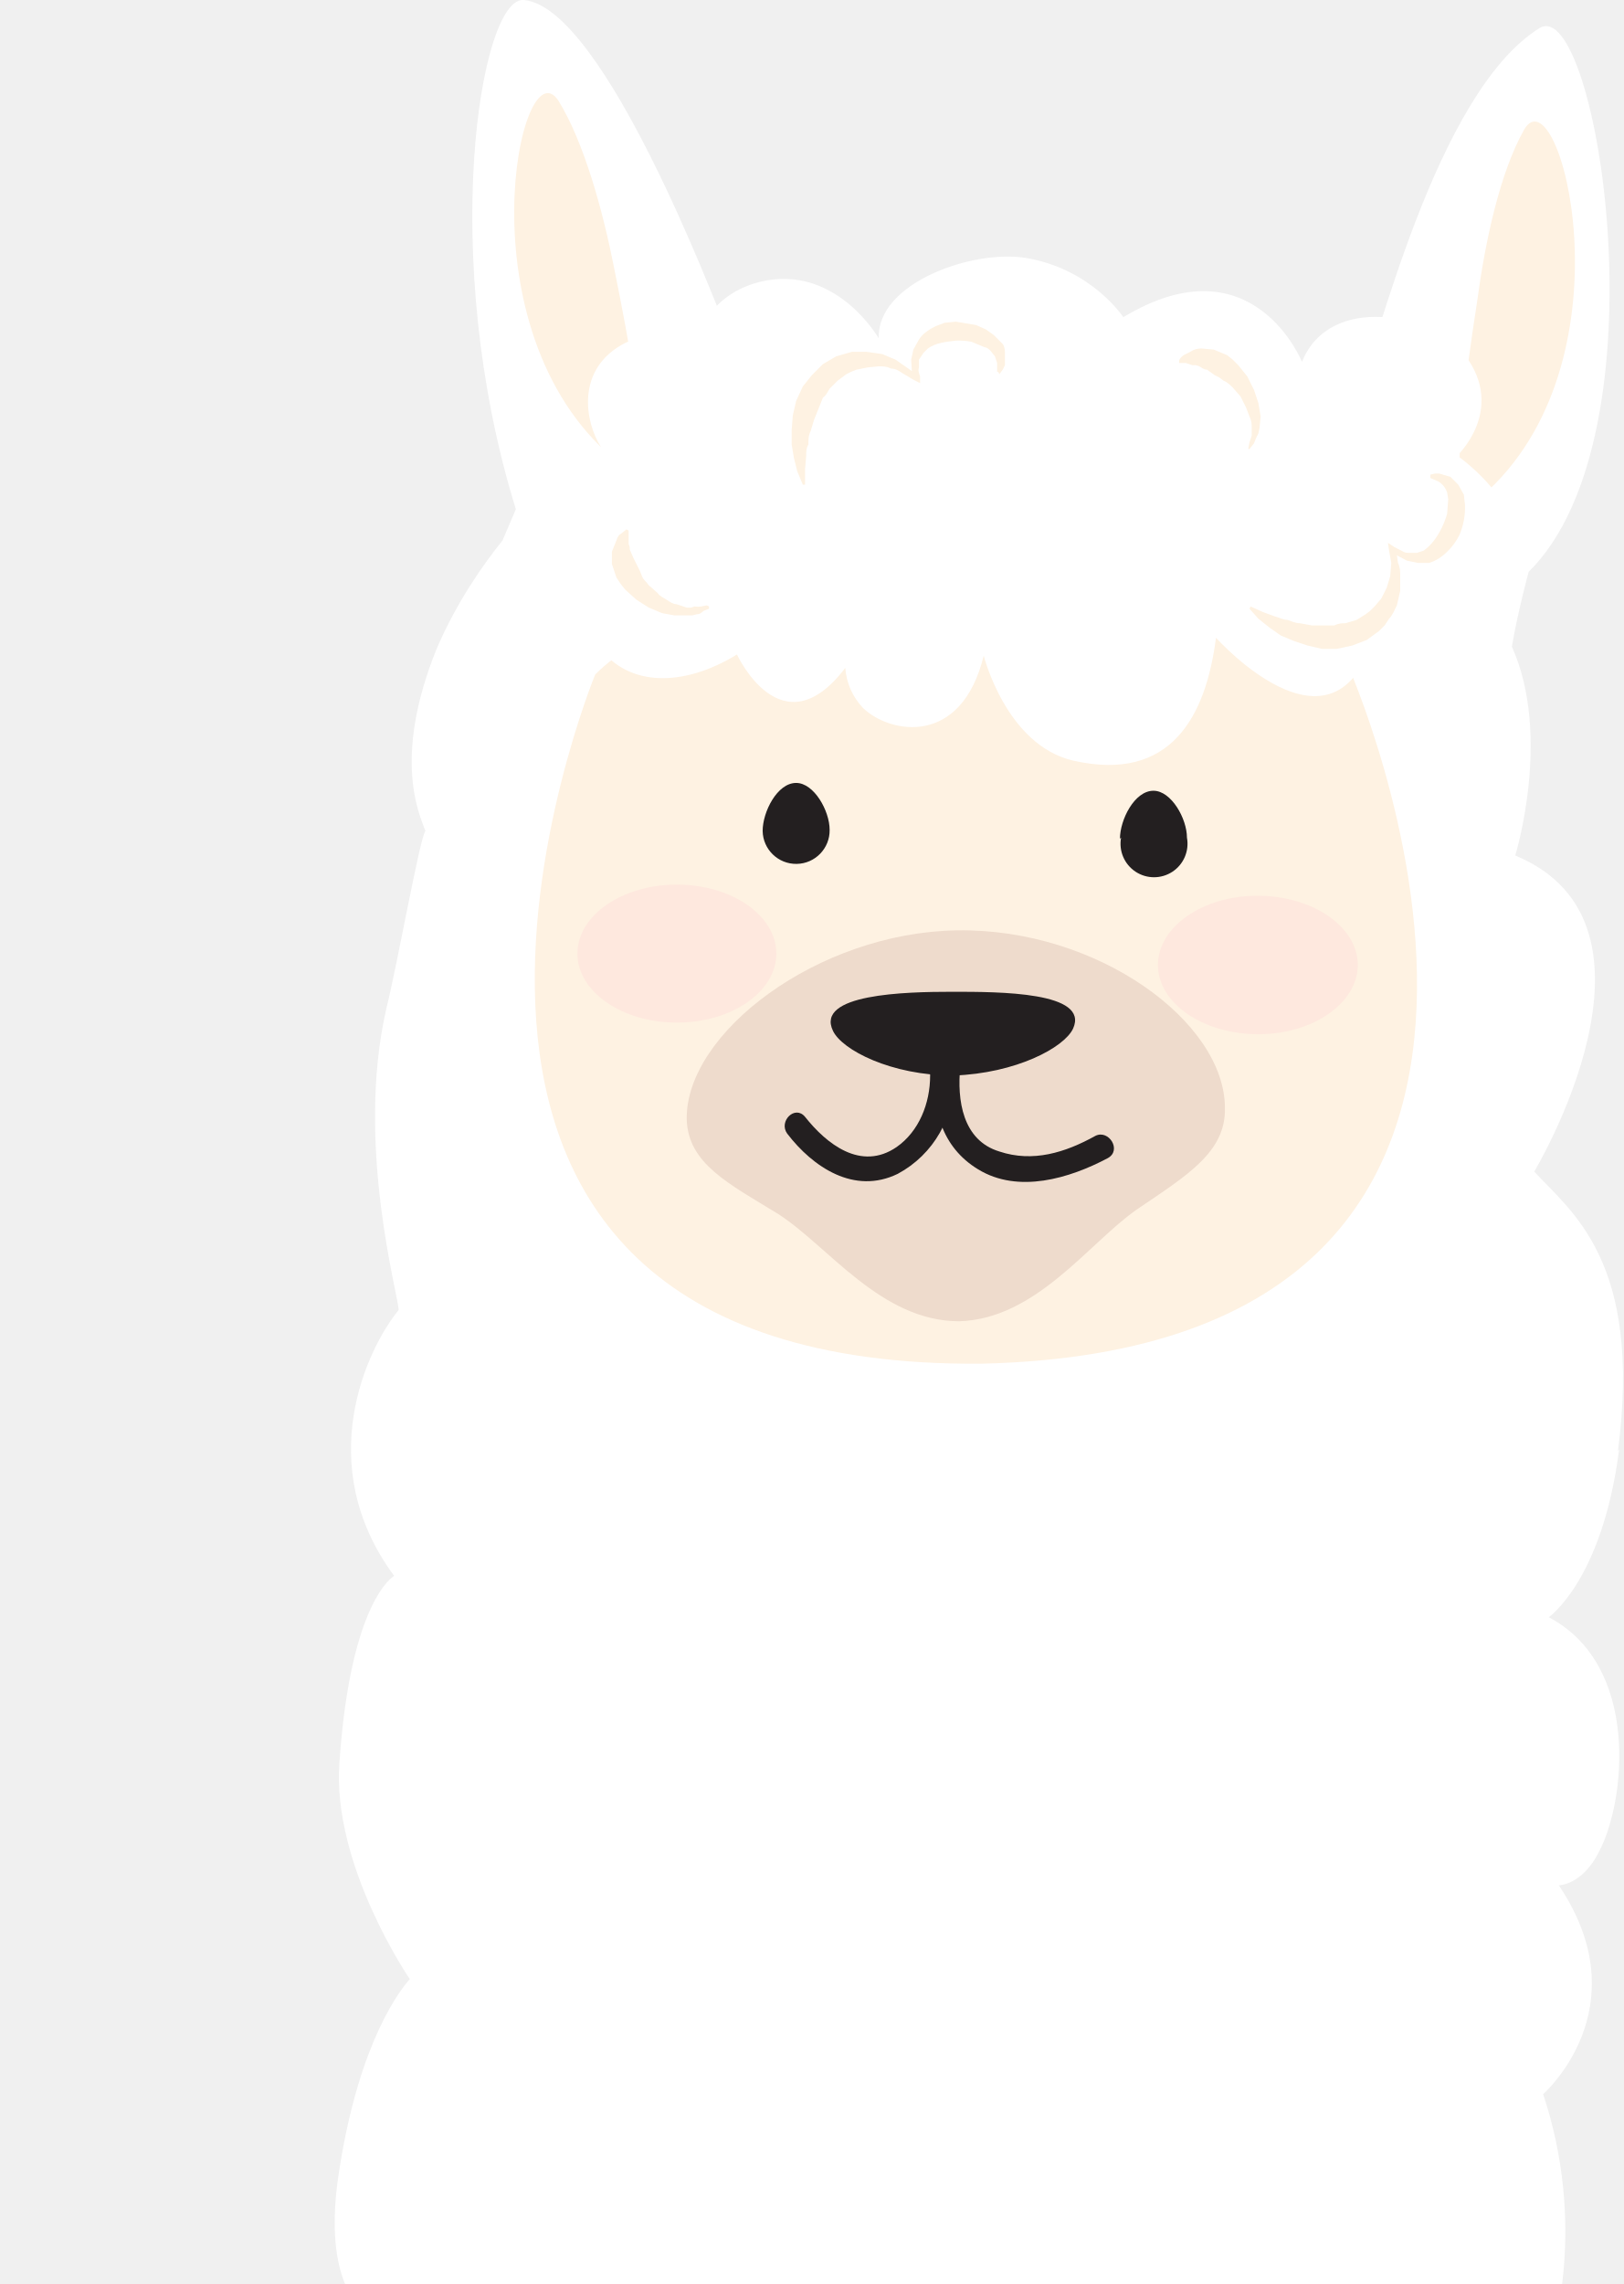
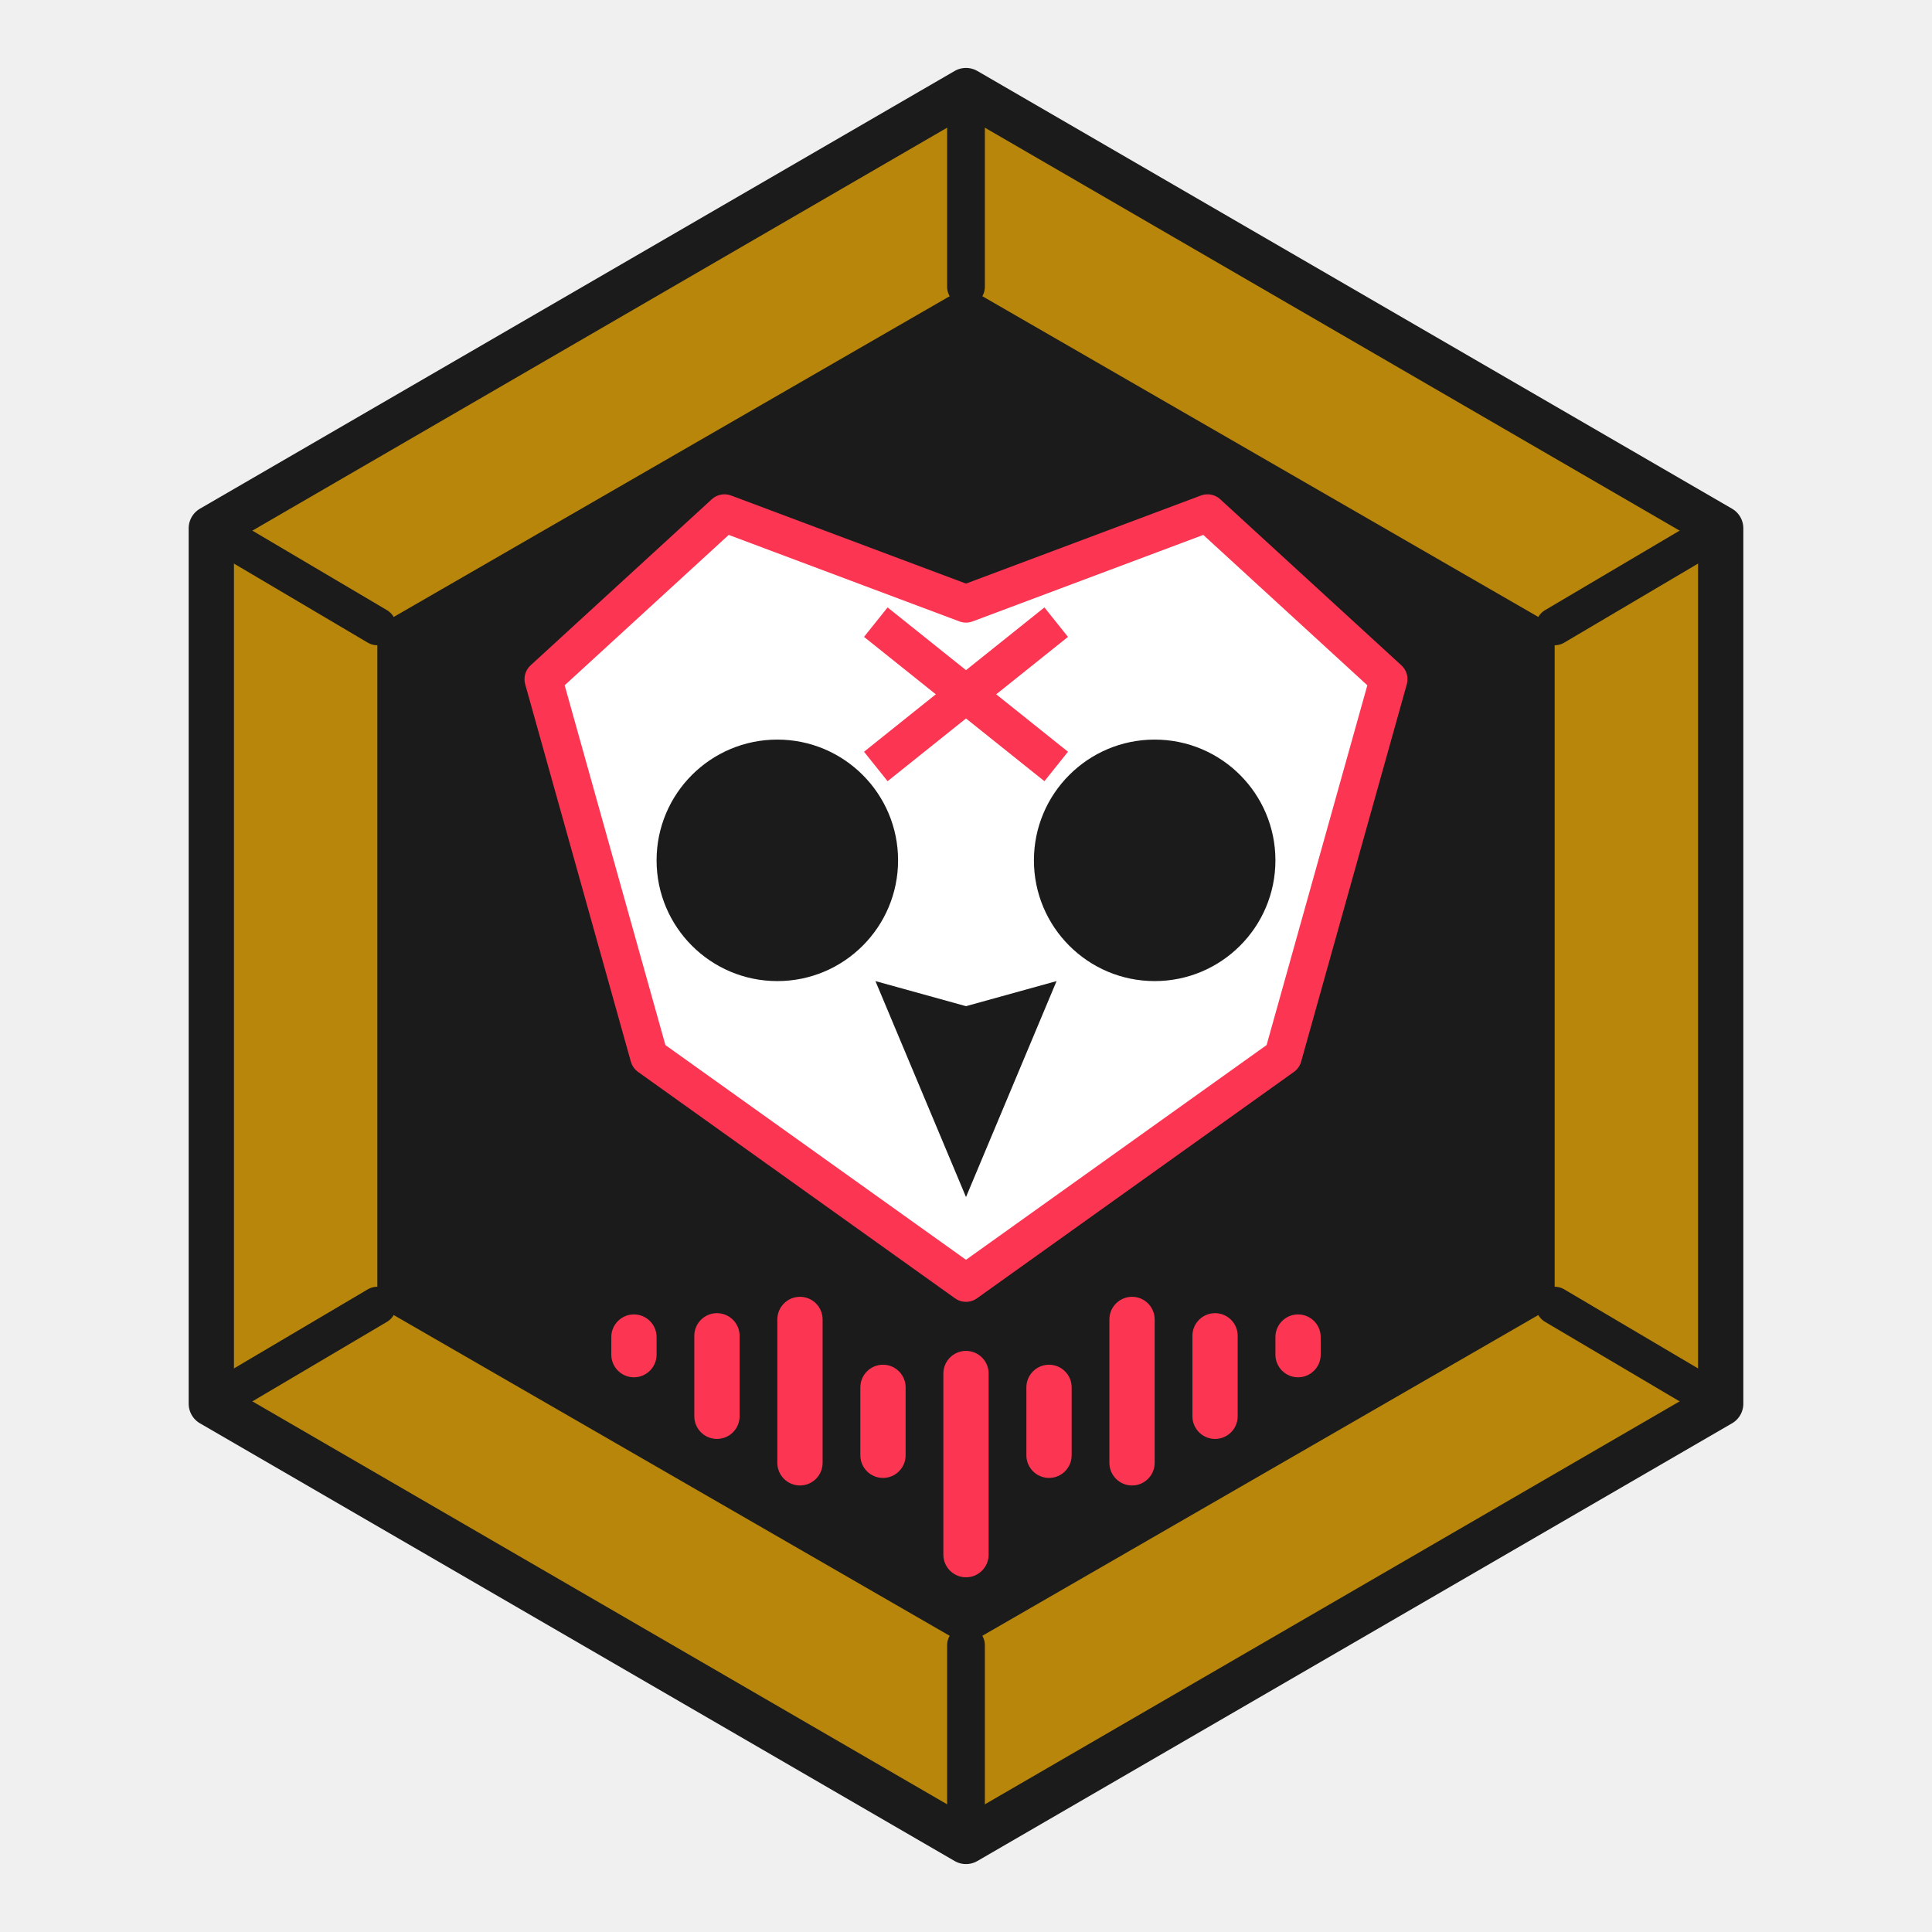
- <svg xmlns="http://www.w3.org/2000/svg" width="145.4" height="204.5" xml:space="preserve">
-   <defs>
-     <clipPath id="a" clipPathUnits="userSpaceOnUse">
-       <path d="M5210 5148.5c-111.4 0-201.8 62.7-201.8 140s90.4 140 201.8 140c111.5 0 201.9-62.7 201.9-140s-90.4-140-201.9-140" />
-     </clipPath>
-   </defs>
-   <path fill="#fff" d="M145 129.8c-1.5 11.7-6.3 15-6.3 15 8.2 4.3 6.9 16.5 4.5 21-1.5 3-3.6 3-3.6 3 7.4 11-1.4 18.7-1.4 18.7a39 39 0 0 1 1.7 17h-109c-.7-1.7-1.4-4.8-.5-10.3 1.8-11.5 5.5-16.1 6.3-17 0 0-7-10.2-6.3-19.4 1-14.6 4.9-16.7 4.9-16.7-7.4-10-2.4-20.4.4-23.8 0-1.3-3.9-14.8-1.1-27 1-4 3-15.3 3.5-15.9-.5-1.4-3-6.4 1-16.3 1.8-4.2 4.2-7.6 5.9-9.7l1.2-2.8C39.2 23 43-.3 46.9 0c7.2.6 17.2 27.3 18 29.1.2.7 7.8 1.3 16.2 1.9 7.8-.6 15.8-1 20-.4 5.2.9 9.6 2.4 13.3 4.1 5 .7 6.9.9 7.2.3 1.6-3.3 6.9-26.7 16.3-32.5 5.1-3 11.5 36.4-1 48.7 0 0-1 3.7-1.5 6.7 3.6 8 .3 18.7.3 18.7 15 6.2 1.7 28.3 1.7 28.3 3.3 3.6 9.7 8 7.5 25" />
-   <path fill="#fef2e2" d="M136.5 11.6c3.1-5.3 9.9 20-3.2 32.3-3.2 3-3.3-2.1-1-17 .7-5.2 2-11.4 4.2-15.3M50 9c-3.4-5.1-8.8 20.5 5 32.1C58.2 44 58 38.8 55 24c-1-5.1-2.7-11.3-5-15M53.3 60.4c8.4-8.7 33.6-6.6 33.6-6.6s25-3 33.7 5.5c0 0 27.6 61.4-32.7 62.8-60.2.5-34.6-61.7-34.6-61.7" />
-   <g clip-path="url(#a)" transform="matrix(.04413 0 0 .04413 -169.3 -148)">
-     <path fill="#fee8de" d="M5008.2 5148.5h403.7v280h-403.7Z" />
+ <svg xmlns="http://www.w3.org/2000/svg" width="100%" height="100%" viewBox="0 0 128 128" version="1.1" xml:space="preserve" style="fill-rule:evenodd;clip-rule:evenodd;stroke-linejoin:round;">
+   <path d="M64,6L114,35L114,93L64,122L14,93L14,35L64,6Z" style="fill:rgb(184,134,11);fill-rule:nonzero;stroke:rgb(27,27,27);stroke-width:3px;" />
+   <path d="M64,19L103,41.5L103,86.5L64,109L25,86.5L25,41.5L64,19Z" style="fill:rgb(27,27,27);fill-rule:nonzero;" />
+   <g>
+     <path d="M64,6L64,19" style="fill:none;fill-rule:nonzero;stroke:rgb(27,27,27);stroke-width:2.5px;stroke-linecap:round;stroke-linejoin:miter;" />
+     <path d="M114,35L103,41.5" style="fill:none;fill-rule:nonzero;stroke:rgb(27,27,27);stroke-width:2.5px;stroke-linecap:round;stroke-linejoin:miter;" />
+     <path d="M114,93L103,86.5" style="fill:none;fill-rule:nonzero;stroke:rgb(27,27,27);stroke-width:2.5px;stroke-linecap:round;stroke-linejoin:miter;" />
+     <path d="M64,122L64,109" style="fill:none;fill-rule:nonzero;stroke:rgb(27,27,27);stroke-width:2.5px;stroke-linecap:round;stroke-linejoin:miter;" />
+     <path d="M14,93L25,86.5" style="fill:none;fill-rule:nonzero;stroke:rgb(27,27,27);stroke-width:2.5px;stroke-linecap:round;stroke-linejoin:miter;" />
+     <path d="M14,35L25,41.5" style="fill:none;fill-rule:nonzero;stroke:rgb(27,27,27);stroke-width:2.5px;stroke-linecap:round;stroke-linejoin:miter;" />
  </g>
-   <path fill="#fee8de" d="M112.6 80.2c-4.9 0-8.9 2.8-8.9 6.2 0 3.4 4 6.2 9 6.2 4.9 0 8.9-2.8 8.9-6.2 0-3.4-4-6.2-9-6.2" />
-   <path fill="#231f20" d="M68.3 74.4a3 3 0 1 0 6-.1c0-1.7-1.4-4.2-3-4.2-1.7 0-3 2.6-3 4.3M100.4 75a3 3 0 1 0 5.9 0c0-1.7-1.4-4.2-3-4.2-1.7 0-3 2.6-3 4.3" />
-   <path fill="#eedbcc" d="M61.5 100.2c-.1-7.7 11.7-16.7 24.2-16.9 12.6-.2 24 8.2 24 15.9.1 4-3.5 6.1-7.9 9.1-4.3 3-9 9.8-15.9 10-7 0-11.7-6.7-16.2-9.6-4.4-2.7-8.1-4.5-8.2-8.5" />
-   <path fill="#fff" d="M48.8 44.7c.3-2.6 2.3-4.8 5-4.7-1.4-2.2-2.3-7 2.2-9.3 2.8-1.3 6 1.1 6 1.1s.6-5.6 6.7-6.7c6.4-1.1 10 5.2 10 5.2-.2-5 8.5-8 13.2-7.2 5.9 1 8.7 5.3 8.7 5.3 11.6-7 16 4 16 4 2.5-6.2 11.7-4.3 14.6-.6 3.7 4.9-.7 9-.7 9s8 5.4 4.5 11.6c-4 7.1-11.5 2.7-11.5 2.7-3 15-14.6 2-14.6 2-.9 7-4 13-12.8 11-6-1.4-8-9.4-8-9.4-2 8.2-8.4 7-10.8 4.7a5.8 5.8 0 0 1-1.6-3.6C70 67.3 66 58.6 66 58.6c-4.9 3-9.7 2.8-12.2-.5-1.4-1.9-1.8-4-1-7.4-2.1-.6-4.4-2.3-4-6" />
-   <path fill="#fef2e2" d="m128.1 42.8.7.3a1.8 1.8 0 0 1 .8 1l.1.6-.1 1.3a7.8 7.8 0 0 1-.5 1.3c-.4.8-.9 1.5-1.6 2l-.6.2h-.7c-.2 0-.4 0-.7-.2l-.6-.3-.6-.4.1.7.2 1.1-.1 1.2-.3 1-.5 1-.6.7-.4.4-.4.3-.8.5-1 .3c-.3 0-.6 0-1 .2h-2l-1.1-.2c-.4 0-.8-.2-1.1-.3-.4 0-.7-.2-1.1-.3l-1.1-.4-1.1-.5-.1.2.8.9 1 .8 1 .7 1.2.5 1.2.4 1.3.3h1.3l1.4-.3 1.3-.5 1.1-.8.5-.5.4-.6c.3-.3.5-.8.7-1.2l.3-1.3v-1.3c0-.4 0-.8-.2-1.2L125 49l-.5.4 1.5.8 1 .2h1c.6-.2 1.1-.5 1.6-1a5.2 5.2 0 0 0 1.1-1.5 6.2 6.2 0 0 0 .5-2.7l-.1-.9-.5-.9-.7-.7-1-.3h-.4l-.4.1v.2M89.5 33.5l.3-.4.2-.4v-1c0-.3 0-.6-.2-.9L89 30l-.7-.5-.9-.4-1.8-.3-1 .1-.8.3c-.6.3-1.2.7-1.5 1.2l-.5.9-.2.9.1 1.7.5-.3-1-.7-1-.7-1.2-.5-1.4-.2h-1.3l-.7.2-.7.2-1.2.7-1 1-.8 1-.6 1.3-.3 1.3-.1 1.3v1.3l.2 1.2.3 1.2.5 1.2h.2V42l.1-1.2c0-.3 0-.7.2-1 0-.5 0-.8.2-1.2l.3-1 .4-1 .4-1c.3-.2.4-.5.6-.8l.7-.7.8-.6.4-.2.5-.2 1-.2 1-.1c.4 0 .7 0 1.1.2.4 0 .7.2 1 .4l1 .6.6.3v-.6c-.1-.3-.2-.5-.1-.8v-.7l.4-.6.4-.4c.7-.5 1.6-.6 2.5-.7a6 6 0 0 1 1.4.1l1.2.5c.2 0 .4.2.5.3l.4.5.2.6v.8h.1M63.3 54.2l-.5.1a2 2 0 0 1-.6 0l-.3.1h-.4l-.9-.3c-.3 0-.6-.2-.9-.4-.3-.2-.6-.3-.8-.6l-.8-.7c-.2-.3-.5-.5-.6-.8l-.2-.5-.2-.4-.4-.8-.3-.7V49l-.1-.3v-1.2l-.2-.1-.5.4c-.2.1-.3.3-.4.6l-.4 1v1.1l.4 1.2.4.6.4.5 1 .9 1.1.7 1.2.5 1.1.2H62l.4-.1c.3 0 .5-.2.6-.3l.5-.2v-.2M111.8 40.1l.1-.5.2-.6v-.7c0-.3 0-.6-.2-1l-.3-.8-.5-1-.7-.8c-.2-.2-.5-.5-.8-.6l-.4-.3-.4-.2-.7-.5c-.3 0-.5-.2-.7-.3l-.3-.1h-.3l-.6-.2h-.6v-.2s0-.2.4-.5l.6-.3c.3-.2.6-.3 1-.3l1.1.1 1.2.5.5.4.5.5.8 1 .6 1.2.4 1.2.2 1.2-.1 1-.1.5-.2.4-.2.5-.4.5h-.1" />
-   <path fill="#231f20" d="M85.3 88.8c4.2 0 12.3 0 10.8 3.3-.8 1.7-5.1 4-10.7 4.2-5.6 0-10-2.3-10.8-4C73 89 81 88.8 85.3 88.8" />
-   <path fill="#231f20" d="M83.8 95.5c-.4 3.7.5 7.2 3.8 9.2 3.6 2.2 8.2.8 11.6-1 1.3-.7.1-2.6-1.1-2-2.7 1.5-5.6 2.4-8.6 1.4-3.3-1-3.8-4.6-3.5-7.6.2-1.4-2-1.3-2.2 0" />
-   <path fill="#231f20" d="M83.3 96.3c0 2.5-1 5-3 6.4-3.2 2.2-6.3-.3-8.2-2.7-.9-1.1-2.4.4-1.6 1.5 2.3 3 6 5.5 9.9 3.6a9.5 9.5 0 0 0 5-8.8c0-1.4-2.2-1.4-2.1 0" />
+   <g id="Owl" transform="matrix(1,0,0,1,0,5)">
+     <path d="M36,40L48,29L64,35L80,29L92,40L85,65L64,80L43,65L36,40Z" style="fill:white;fill-rule:nonzero;stroke:rgb(252,54,82);stroke-width:2.5px;" />
+     <circle cx="51.5" cy="52" r="8" style="fill:rgb(27,27,27);" />
+     <circle cx="76.5" cy="52" r="8" style="fill:rgb(27,27,27);" />
+     <g transform="matrix(0.923077,0,0,0.923077,4.923077,5.538462)">
+       <path d="M57.5,59L64,60.8L70.5,59L64,74.5L57.5,59Z" style="fill:rgb(27,27,27);fill-rule:nonzero;" />
+     </g>
+     <g transform="matrix(1,0,0,1,0,-2)">
+       <path d="M59,39L69,47" style="fill:none;fill-rule:nonzero;stroke:rgb(252,54,82);stroke-width:2.5px;stroke-linecap:square;stroke-linejoin:miter;" />
+       <path d="M69,39L59,47" style="fill:none;fill-rule:nonzero;stroke:rgb(252,54,82);stroke-width:2.5px;stroke-linecap:square;stroke-linejoin:miter;" />
+     </g>
+   </g>
+   <g transform="matrix(1,0,0,0.833333,0,16.91667)">
+     <g transform="matrix(1,0,0,1,0,-4.8)">
+       <path d="M42,89C42.828,89 43.5,89.807 43.5,90.8L43.5,92.2C43.5,93.193 42.828,94 42,94C41.172,94 40.5,93.193 40.5,92.2L40.5,90.8C40.5,89.807 41.172,89 42,89Z" style="fill:rgb(252,54,82);" />
+     </g>
+     <g transform="matrix(1,0,0,1,0,-2.4)">
+       <path d="M47.5,86.5C48.328,86.5 49,87.307 49,88.3L49,94.7C49,95.693 48.328,96.5 47.5,96.5C46.672,96.5 46,95.693 46,94.7L46,88.3C46,87.307 46.672,86.5 47.5,86.5Z" style="fill:rgb(252,54,82);" />
+     </g>
+     <g transform="matrix(1,0,0,1,0,-1.2)">
+       <path d="M53,84C53.828,84 54.5,84.807 54.5,85.8L54.5,97.2C54.5,98.193 53.828,99 53,99C52.172,99 51.5,98.193 51.5,97.2L51.5,85.8C51.5,84.807 52.172,84 53,84Z" style="fill:rgb(252,54,82);" />
+     </g>
+     <g transform="matrix(1,0,0,1,0,1.2)">
+       <path d="M58.5,87C59.328,87 60,87.807 60,88.8L60,94.2C60,95.193 59.328,96 58.5,96C57.672,96 57,95.193 57,94.2L57,88.8C57,87.807 57.672,87 58.5,87Z" style="fill:rgb(252,54,82);" />
+     </g>
+     <g transform="matrix(1,0,0,1,0,3.6)">
+       <path d="M64,83.5C64.828,83.5 65.5,84.307 65.5,85.3L65.5,99.7C65.5,100.693 64.828,101.5 64,101.5C63.172,101.5 62.5,100.693 62.5,99.7L62.5,85.3C62.5,84.307 63.172,83.5 64,83.5Z" style="fill:rgb(252,54,82);" />
+     </g>
+     <g transform="matrix(1,0,0,1,0,1.2)">
+       <path d="M69.5,87C70.328,87 71,87.807 71,88.8L71,94.2C71,95.193 70.328,96 69.5,96C68.672,96 68,95.193 68,94.2L68,88.8C68,87.807 68.672,87 69.5,87Z" style="fill:rgb(252,54,82);" />
+     </g>
+     <g transform="matrix(1,0,0,1,0,-1.2)">
+       <path d="M75,84C75.828,84 76.5,84.807 76.5,85.8L76.5,97.2C76.5,98.193 75.828,99 75,99C74.172,99 73.5,98.193 73.5,97.2L73.5,85.8C73.5,84.807 74.172,84 75,84Z" style="fill:rgb(252,54,82);" />
+     </g>
+     <g transform="matrix(1,0,0,1,0,-2.4)">
+       <path d="M80.5,86.5C81.328,86.5 82,87.307 82,88.3L82,94.7C82,95.693 81.328,96.5 80.5,96.5C79.672,96.5 79,95.693 79,94.7L79,88.3C79,87.307 79.672,86.5 80.5,86.5Z" style="fill:rgb(252,54,82);" />
+     </g>
+     <g transform="matrix(1,0,0,1,0,-4.8)">
+       <path d="M86,89C86.828,89 87.5,89.807 87.5,90.8L87.5,92.2C87.5,93.193 86.828,94 86,94C85.172,94 84.5,93.193 84.5,92.2L84.5,90.8C84.5,89.807 85.172,89 86,89Z" style="fill:rgb(252,54,82);" />
+     </g>
+   </g>
</svg>
